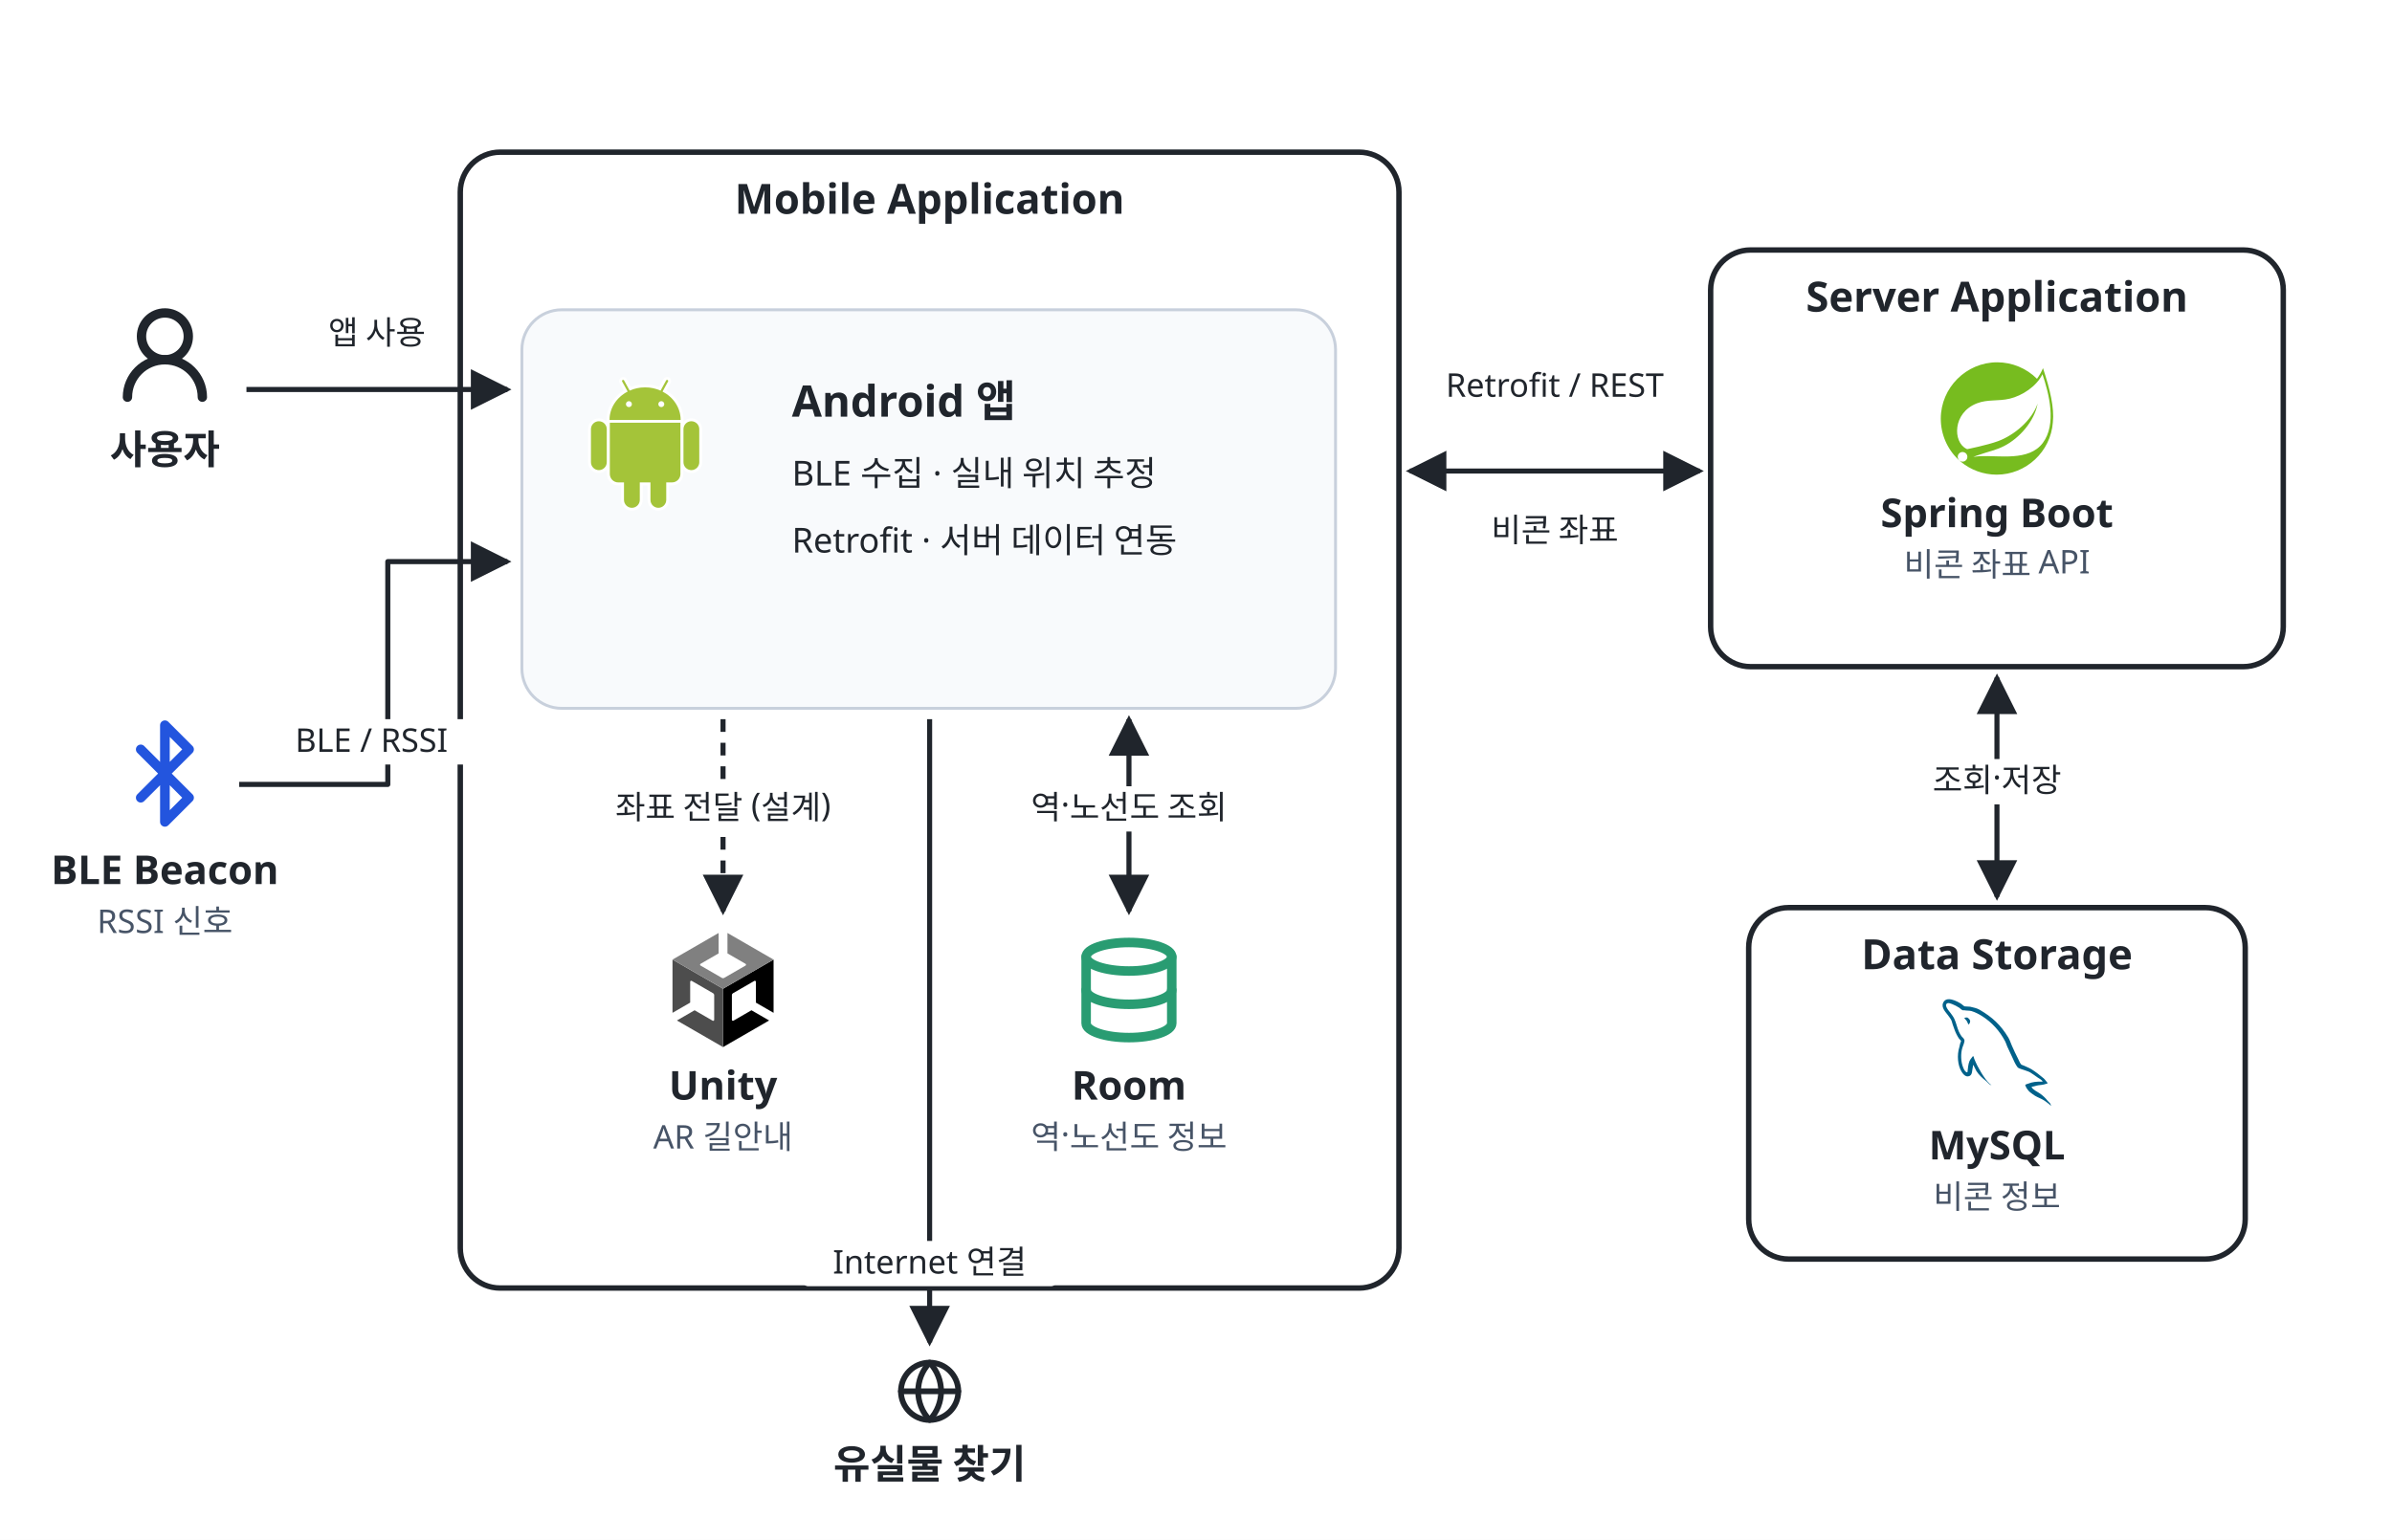
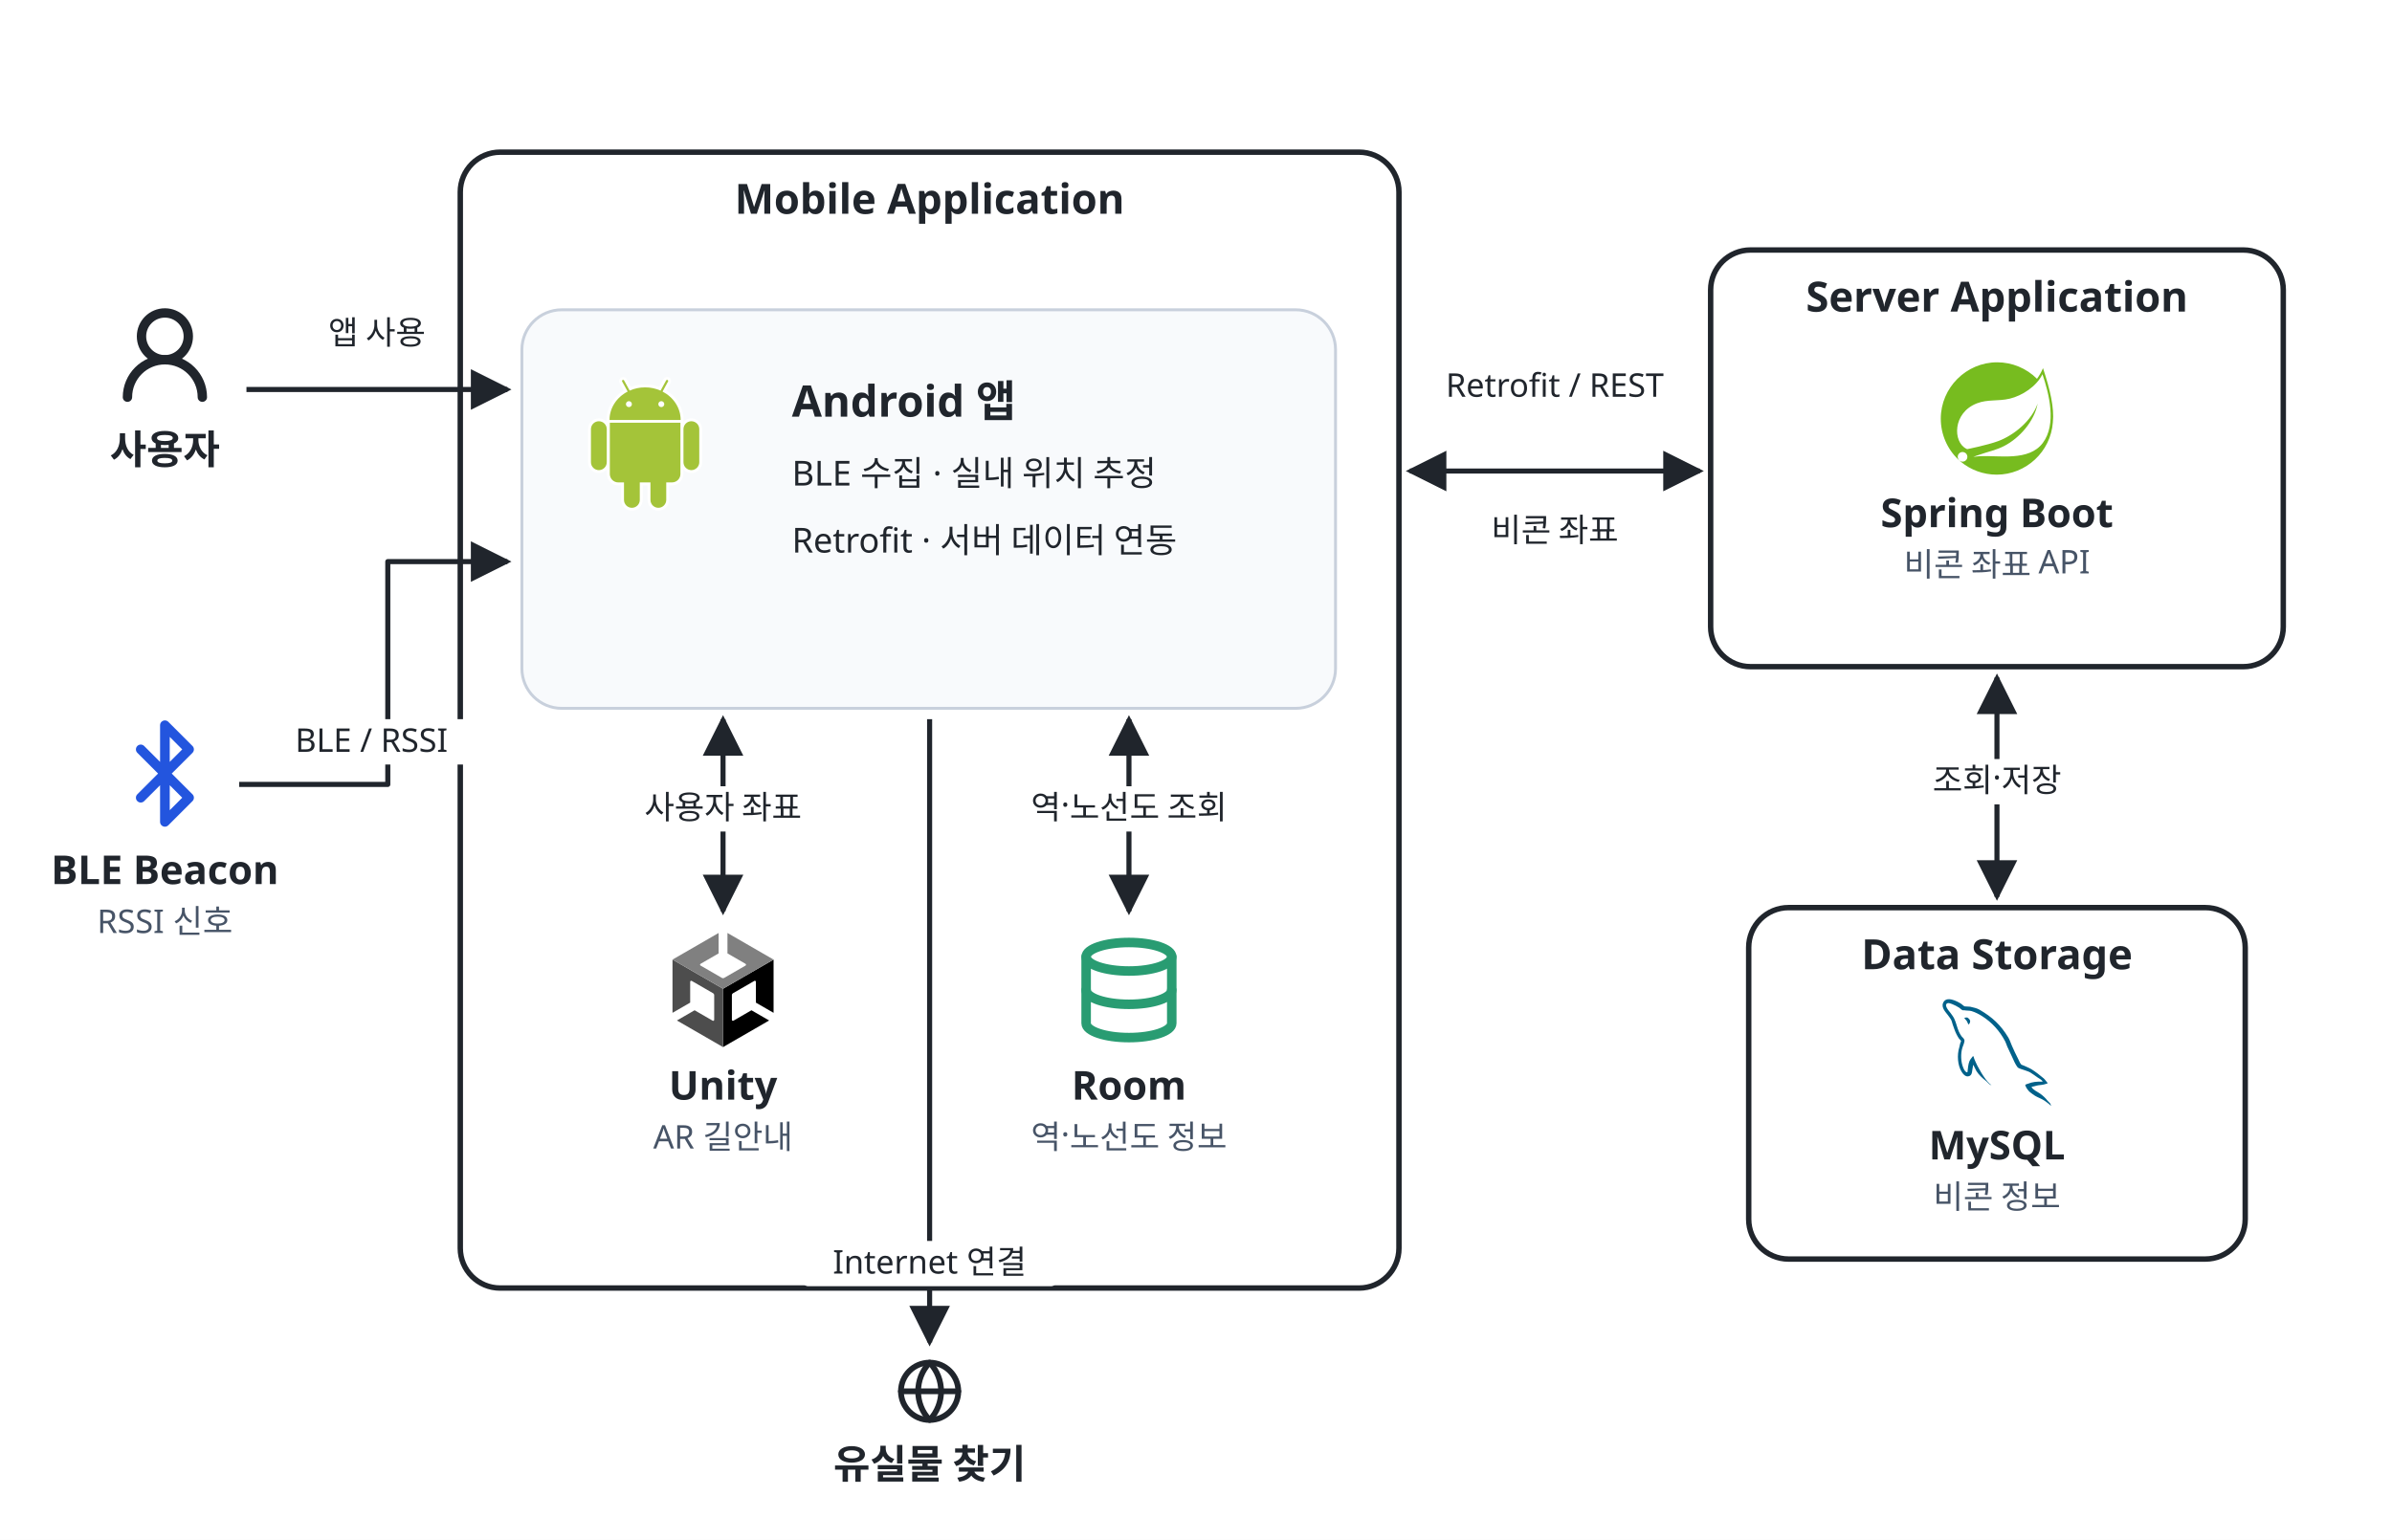
<svg xmlns="http://www.w3.org/2000/svg" width="1320" height="850" viewBox="0 0 1320 850" role="img" aria-labelledby="title desc">
  <defs>
    <marker id="arrow" viewBox="0 0 10 10" refX="9" refY="5" markerWidth="8" markerHeight="8" orient="auto-start-reverse">
      <path d="M 0 0 L 10 5 L 0 10 Z" fill="#20252c" />
    </marker>
    <marker id="arrow-start" viewBox="0 0 10 10" refX="1" refY="5" markerWidth="8" markerHeight="8" orient="auto">
      <path d="M 10 0 L 0 5 L 10 10 Z" fill="#20252c" />
    </marker>
    <symbol id="icon-android" viewBox="0 0 128 128">
      <g>
        <path fill="#fff" d="M21.012 91.125c-5.538.003-10.038-4.503-10.039-10.04l-.002-30.739c-.002-5.532 4.497-10.037 10.028-10.038 2.689-.002 5.207 1.041 7.105 2.937s2.942 4.418 2.944 7.099l-.003 30.74a9.924 9.924 0 01-2.931 7.094 9.962 9.962 0 01-7.102 2.947m-.008-48.12c-4.053-.002-7.338 3.291-7.339 7.341l.005 30.736a7.347 7.347 0 007.341 7.348 7.338 7.338 0 007.339-7.347V50.342a7.345 7.345 0 00-7.346-7.337" />
        <path fill="#fff" d="M99.742 44.527l-2.698-.001-66.119.009-2.699.001-.002-2.699c-.006-11.08 6.03-21.385 15.917-27.473l-3.844-7.017c-.47-.822-.588-1.863-.314-2.815a3.732 3.732 0 011.814-2.239 3.605 3.605 0 011.759-.447c1.362 0 2.609.739 3.267 1.933l4.023 7.329a37.842 37.842 0 0113.099-2.305c4.606-.002 9.023.777 13.204 2.311l4.017-7.341a3.711 3.711 0 013.263-1.932 3.712 3.712 0 011.761.438A3.706 3.706 0 0188 4.524a3.69 3.69 0 01-.318 2.832l-3.842 7.013c9.871 6.101 15.9 16.398 15.899 27.459l.003 2.699zM80.196 15.403l5.123-9.355a1.019 1.019 0 10-1.783-.981l-5.176 9.45c-4.354-1.934-9.229-3.021-14.382-3.016-5.142-.005-10.008 1.078-14.349 3.005l-5.181-9.429a1.009 1.009 0 00-1.379-.405c-.497.266-.68.891-.403 1.379l5.125 9.348c-10.07 5.194-16.874 15.084-16.868 26.439l66.118-.008c.003-11.351-6.789-21.221-16.845-26.427M48.94 29.86a2.772 2.772 0 01.003-5.545 2.78 2.78 0 012.775 2.774 2.775 2.775 0 01-2.778 2.771m30.107-.006a2.767 2.767 0 01-2.772-2.771 2.788 2.788 0 012.773-2.778 2.79 2.79 0 012.767 2.779 2.769 2.769 0 01-2.768 2.77m-27.336 96.305c-5.533-.001-10.036-4.501-10.037-10.038l-.002-13.567-2.638.003a10.453 10.453 0 01-7.448-3.082 10.437 10.437 0 01-3.083-7.452l-.01-47.627v-2.701h2.699l65.623-.01 2.7-.002v2.699l.007 47.633c.001 5.809-4.725 10.536-10.532 10.535l-2.654.002.003 13.562c0 5.534-4.502 10.039-10.033 10.039a9.933 9.933 0 01-7.098-2.937 9.952 9.952 0 01-2.947-7.096v-13.568H61.75v13.565c-.002 5.535-4.503 10.043-10.039 10.042" />
        <path fill="#fff" d="M31.205 92.022a7.82 7.82 0 007.831 7.837h5.333l.006 16.264c-.001 4.05 3.289 7.341 7.335 7.342a7.342 7.342 0 007.338-7.348l.001-16.259 9.909-.003-.001 16.263c.004 4.051 3.298 7.346 7.343 7.338 4.056.003 7.344-3.292 7.343-7.344l-.005-16.259 5.353-.001c4.319.001 7.832-3.508 7.832-7.837l-.009-47.635-65.621.012.012 47.63zm75.791-.91c-5.536.001-10.039-4.498-10.038-10.036l-.008-30.738c.002-5.537 4.498-10.041 10.031-10.041 5.54-.001 10.046 4.502 10.045 10.038l.003 30.736c.001 5.534-4.498 10.042-10.033 10.041m-.01-48.116c-4.053-.004-7.337 3.287-7.337 7.342l.003 30.737a7.336 7.336 0 007.342 7.34 7.338 7.338 0 007.338-7.343l-.008-30.736a7.335 7.335 0 00-7.338-7.34" />
        <path fill="#A4C439" d="M21.004 43.005c-4.053-.002-7.338 3.291-7.339 7.341l.005 30.736a7.338 7.338 0 007.342 7.343 7.33 7.33 0 007.338-7.342V50.342a7.345 7.345 0 00-7.346-7.337m59.192-27.602l5.123-9.355a1.023 1.023 0 00-.401-1.388 1.022 1.022 0 00-1.382.407l-5.175 9.453c-4.354-1.938-9.227-3.024-14.383-3.019-5.142-.005-10.013 1.078-14.349 3.005l-5.181-9.429a1.01 1.01 0 00-1.378-.406 1.007 1.007 0 00-.404 1.38l5.125 9.349c-10.07 5.193-16.874 15.083-16.868 26.438l66.118-.008c.003-11.351-6.789-21.221-16.845-26.427M48.94 29.86a2.772 2.772 0 01.003-5.545 2.78 2.78 0 012.775 2.774 2.775 2.775 0 01-2.778 2.771m30.107-.006a2.77 2.77 0 01-2.772-2.771 2.793 2.793 0 012.773-2.778 2.79 2.79 0 012.767 2.779 2.767 2.767 0 01-2.768 2.77M31.193 44.392l.011 47.635a7.822 7.822 0 007.832 7.831l5.333.002.006 16.264c-.001 4.05 3.291 7.342 7.335 7.342 4.056 0 7.342-3.295 7.343-7.347l-.004-16.26 9.909-.003.004 16.263c0 4.047 3.293 7.346 7.338 7.338 4.056.003 7.344-3.292 7.343-7.344l-.005-16.259 5.352-.004a7.835 7.835 0 007.836-7.834l-.009-47.635-65.624.011zm83.134 5.943a7.338 7.338 0 00-7.341-7.339c-4.053-.004-7.337 3.287-7.337 7.342l.006 30.738a7.334 7.334 0 007.339 7.339 7.337 7.337 0 007.338-7.343l-.005-30.737z" />
      </g>
    </symbol>
    <symbol id="icon-bluetooth" viewBox="0 0 24 24">
      <g fill="none" stroke="currentColor" stroke-width="2" stroke-linecap="round" stroke-linejoin="round">
        <path d="m7 7 10 10-5 5V2l5 5L7 17" />
      </g>
    </symbol>
    <symbol id="icon-database" viewBox="0 0 24 24">
      <g fill="none" stroke="currentColor" stroke-width="2" stroke-linecap="round" stroke-linejoin="round">
        <ellipse cx="12" cy="5" rx="9" ry="3" />
        <path d="M3 5V19A9 3 0 0 0 21 19V5" />
        <path d="M3 12A9 3 0 0 0 21 12" />
      </g>
    </symbol>
    <symbol id="icon-globe" viewBox="0 0 24 24">
      <g fill="none" stroke="currentColor" stroke-width="2" stroke-linecap="round" stroke-linejoin="round">
        <circle cx="12" cy="12" r="10" />
        <path d="M12 2a14.5 14.5 0 0 0 0 20 14.5 14.5 0 0 0 0-20" />
        <path d="M2 12h20" />
      </g>
    </symbol>
    <symbol id="icon-mysql" viewBox="0 0 128 128">
      <g>
        <path fill="#00618A" d="M117.688 98.242c-6.973-.191-12.297.461-16.852 2.379-1.293.547-3.355.559-3.566 2.18.711.746.82 1.859 1.387 2.777 1.086 1.754 2.922 4.113 4.559 5.352 1.789 1.348 3.633 2.793 5.551 3.961 3.414 2.082 7.223 3.27 10.504 5.352 1.938 1.23 3.859 2.777 5.75 4.164.934.684 1.563 1.75 2.773 2.18v-.195c-.637-.812-.801-1.93-1.387-2.777l-2.578-2.578c-2.52-3.344-5.719-6.281-9.117-8.719-2.711-1.949-8.781-4.578-9.91-7.73l-.199-.199c1.922-.219 4.172-.914 5.949-1.391 2.98-.797 5.645-.59 8.719-1.387l4.164-1.187v-.793c-1.555-1.594-2.664-3.707-4.359-5.152-4.441-3.781-9.285-7.555-14.273-10.703-2.766-1.746-6.184-2.883-9.117-4.363-.988-.496-2.719-.758-3.371-1.586-1.539-1.961-2.379-4.449-3.566-6.738-2.488-4.793-4.93-10.023-7.137-15.066-1.504-3.437-2.484-6.828-4.359-9.91-9-14.797-18.687-23.73-33.695-32.508-3.195-1.867-7.039-2.605-11.102-3.57l-6.543-.395c-1.332-.555-2.715-2.184-3.965-2.977C16.977 3.52 4.223-3.312.539 5.672-1.785 11.34 4.016 16.871 6.09 19.746c1.457 2.012 3.32 4.273 4.359 6.539.688 1.492.805 2.984 1.391 4.559 1.438 3.883 2.695 8.109 4.559 11.695.941 1.816 1.98 3.727 3.172 5.352.727.996 1.98 1.438 2.18 2.973-1.227 1.715-1.297 4.375-1.984 6.543-3.098 9.77-1.926 21.91 2.578 29.137 1.383 2.223 4.641 6.98 9.117 5.156 3.918-1.598 3.043-6.539 4.164-10.902.254-.988.098-1.715.594-2.379v.199l3.57 7.133c2.641 4.254 7.324 8.699 11.297 11.699 2.059 1.555 3.68 4.242 6.344 5.152v-.199h-.199c-.516-.805-1.324-1.137-1.98-1.781-1.551-1.523-3.277-3.414-4.559-5.156-3.613-4.902-6.805-10.27-9.711-15.855-1.391-2.668-2.598-5.609-3.77-8.324-.453-1.047-.445-2.633-1.387-3.172-1.281 1.988-3.172 3.598-4.164 5.945-1.582 3.754-1.789 8.336-2.375 13.082-.348.125-.195.039-.398.199-2.762-.668-3.73-3.508-4.758-5.949-2.594-6.164-3.078-16.09-.793-23.191.59-1.836 3.262-7.617 2.18-9.316-.516-1.691-2.219-2.672-3.172-3.965-1.18-1.598-2.355-3.703-3.172-5.551-2.125-4.805-3.113-10.203-5.352-15.062-1.07-2.324-2.875-4.676-4.359-6.738-1.645-2.289-3.484-3.977-4.758-6.742-.453-.984-1.066-2.559-.398-3.566.215-.684.516-.969 1.191-1.191 1.148-.887 4.352.297 5.547.793 3.18 1.32 5.832 2.578 8.527 4.363 1.289.855 2.598 2.512 4.16 2.973h1.785c2.789.641 5.914.195 8.523.988 4.609 1.402 8.738 3.582 12.488 5.949 11.422 7.215 20.766 17.48 27.156 29.734 1.027 1.973 1.473 3.852 2.379 5.945 1.824 4.219 4.125 8.559 5.941 12.688 1.816 4.113 3.582 8.27 6.148 11.695 1.348 1.801 6.551 2.766 8.918 3.766 1.66.699 4.379 1.43 5.949 2.379 3 1.809 5.906 3.965 8.723 5.945 1.402.992 5.73 3.168 5.945 4.957zm-88.605-75.52c-1.453-.027-2.48.156-3.566.395v.199h.195c.695 1.422 1.918 2.34 2.777 3.566l1.98 4.164.199-.195c1.227-.867 1.789-2.25 1.781-4.363-.492-.52-.562-1.164-.992-1.785-.562-.824-1.66-1.289-2.375-1.98zm0 0" />
      </g>
    </symbol>
    <symbol id="icon-spring" viewBox="0 0 128 128">
      <g>
        <path d="M116.452 6.643a59.104 59.104 0 01-6.837 12.136A64.249 64.249 0 0064.205-.026C28.984-.026 0 28.982 0 64.242a64.316 64.316 0 0019.945 46.562l2.368 2.1a64.22 64.22 0 0041.358 15.122c33.487 0 61.637-26.24 64.021-59.683 1.751-16.371-3.051-37.077-11.24-61.7zM29.067 111.17a5.5 5.5 0 01-4.269 2.034c-3.018 0-5.487-2.484-5.487-5.502 0-3.017 2.485-5.501 5.487-5.501 1.25 0 2.485.433 3.452 1.234 2.351 1.9 2.718 5.384.817 7.735zm87.119-19.238c-15.843 21.122-49.68 14.003-71.376 15.02 0 0-3.852.234-7.721.867 0 0 1.45-.617 3.335-1.334 15.226-5.301 22.43-6.335 31.685-11.086 17.427-8.869 34.654-28.274 38.24-48.463-6.637 19.422-26.75 36.11-45.077 42.895-12.557 4.635-35.238 9.136-35.238 9.136l-.917-.484c-15.442-7.518-15.91-40.977 12.157-51.78 12.291-4.735 24.048-2.134 37.323-5.302 14.175-3.367 30.568-14.004 37.238-27.874 7.471 22.19 16.46 56.932.35 78.405z" fill="#77bc1f" />
      </g>
    </symbol>
    <symbol id="icon-unity" viewBox="0 0 128 128">
      <g>
        <path d="m63.991 128 51.702-29.855-19.817-11.461-20.26 11.704a1.151 1.151 0 0 1-1.125-.009 1.145 1.145 0 0 1-.568-.975V69.608c0-.819.424-1.56 1.133-1.968L99.13 53.737a1.119 1.119 0 0 1 1.124.009c.352.195.572.564.576.966V78.11l19.83 11.454V29.855L63.99 62.566Zm0 0" />
        <path fill="#4d4d4d" d="m52.397 98.401-20.27-11.718-19.832 11.46L63.991 128V62.566L7.34 29.854V89.56l19.825-11.45V54.714c.009-.401.225-.77.572-.966a1.13 1.13 0 0 1 1.13-.009L52.953 67.64a2.275 2.275 0 0 1 1.133 1.97v27.8a1.156 1.156 0 0 1-.565.98 1.131 1.131 0 0 1-1.124.012" />
        <path fill="gray" d="M68.959 0v22.9L89.22 34.597c.348.203.555.576.555.984 0 .403-.212.772-.555.975L65.137 50.468a2.302 2.302 0 0 1-2.27 0L38.791 36.556a1.122 1.122 0 0 1-.56-.975 1.127 1.127 0 0 1 .56-.984L59.048 22.9V0L7.339 29.855l56.652 32.711 56.665-32.71Zm0 0" />
      </g>
    </symbol>
    <symbol id="icon-user-round" viewBox="0 0 24 24">
      <g fill="none" stroke="currentColor" stroke-width="2" stroke-linecap="round" stroke-linejoin="round">
        <circle cx="12" cy="8" r="5" />
        <path d="M20 21a8 8 0 0 0-16 0" />
      </g>
    </symbol>
  </defs>
  <rect width="1320" height="850" fill="#fff" />
  <g font-family="Segoe UI, Apple SD Gothic Neo, Malgun Gothic, sans-serif">
    <rect x="254" y="84" width="518" height="627" rx="22" fill="#fff" stroke="#20252c" stroke-width="3" />
    <text x="513.0" y="118" text-anchor="middle" font-size="23" font-weight="700" fill="#20252c">Mobile Application</text>
    <use href="#icon-user-round" x="60.0" y="165" width="62" height="62" color="#20252c" />
    <text x="91" y="256" text-anchor="middle" font-size="22" font-weight="700" fill="#20252c">사용자</text>
    <use href="#icon-bluetooth" x="59.0" y="395" width="64" height="64" color="#2355de" />
    <text x="91" y="488" text-anchor="middle" font-size="22" font-weight="700" fill="#20252c">BLE Beacon</text>
    <text x="91" y="515" text-anchor="middle" font-size="18" font-weight="400" fill="#475467">RSSI 신호</text>
    <rect x="288" y="171" width="449" height="220" rx="22" fill="#f8fafc" stroke="#c8d0dc" stroke-width="1.6" />
    <use href="#icon-android" x="318" y="207" width="76" height="76" color="#20252c" />
    <text x="437" y="230" text-anchor="start" font-size="24" font-weight="700" fill="#20252c">Android 앱</text>
    <text x="437" y="268" text-anchor="start" font-size="19" font-weight="400" fill="#20252c">BLE 수집 · 실내 위치 추정</text>
    <text x="437" y="305" text-anchor="start" font-size="19" font-weight="400" fill="#20252c">Retrofit · 서버 데이터 연동</text>
    <path d="M 136 215 L 280 215" fill="none" stroke="#20252c" stroke-width="2.8" stroke-linejoin="round" marker-end="url(#arrow)" />
    <rect x="169.5" y="172" width="77" height="25" rx="3" fill="#fff" />
    <text x="208" y="190" text-anchor="middle" font-size="18" font-weight="400" fill="#20252c">앱 사용</text>
    <path d="M 132 433 L 214 433 L 214 310 L 280 310" fill="none" stroke="#20252c" stroke-width="2.8" stroke-linejoin="round" marker-end="url(#arrow)" />
    <rect x="147.0" y="397" width="116" height="25" rx="3" fill="#fff" />
    <text x="205" y="415" text-anchor="middle" font-size="18" font-weight="400" fill="#20252c">BLE / RSSI</text>
    <use href="#icon-unity" x="367.5" y="515" width="63" height="63" color="#20252c" />
    <text x="399" y="607" text-anchor="middle" font-size="22" font-weight="700" fill="#20252c">Unity</text>
    <text x="399" y="634" text-anchor="middle" font-size="18" font-weight="400" fill="#475467">AR 길안내</text>
    <use href="#icon-database" x="591.5" y="515" width="63" height="63" color="#299c72" />
    <text x="623" y="607" text-anchor="middle" font-size="22" font-weight="700" fill="#20252c">Room</text>
    <text x="623" y="634" text-anchor="middle" font-size="18" font-weight="400" fill="#475467">역·노선도 정보</text>
-     <path d="M 399 397 L 399 503" fill="none" stroke="#20252c" stroke-width="2.8" stroke-linejoin="round" marker-end="url(#arrow)" stroke-dasharray="7 6" />
-     <rect x="320.0" y="434" width="158" height="25" rx="3" fill="#fff" />
-     <text x="399" y="452" text-anchor="middle" font-size="18" font-weight="400" fill="#20252c">좌표 전달 (설계)</text>
+     <path d="M 399 397 L 399 503" fill="none" stroke="#20252c" stroke-width="2.8" stroke-linejoin="round" marker-end="url(#arrow)" marker-start="url(#arrow-start)" />
+     <rect x="343.5" y="434" width="111" height="25" rx="3" fill="#fff" />
+     <text x="399" y="452" text-anchor="middle" font-size="18" font-weight="400" fill="#20252c">사용자 좌표</text>
    <path d="M 623 397 L 623 503" fill="none" stroke="#20252c" stroke-width="2.8" stroke-linejoin="round" marker-end="url(#arrow)" marker-start="url(#arrow-start)" />
    <rect x="550.5" y="434" width="145" height="25" rx="3" fill="#fff" />
    <text x="623" y="452" text-anchor="middle" font-size="18" font-weight="400" fill="#20252c">역·노선도 조회</text>
    <rect x="944" y="138" width="316" height="230" rx="22" fill="#fff" stroke="#20252c" stroke-width="3" />
    <text x="1102.0" y="172" text-anchor="middle" font-size="23" font-weight="700" fill="#20252c">Server Application</text>
    <use href="#icon-spring" x="1071.0" y="200" width="62" height="62" color="#20252c" />
    <text x="1102" y="291" text-anchor="middle" font-size="22" font-weight="700" fill="#20252c">Spring Boot</text>
    <text x="1102" y="318" text-anchor="middle" font-size="18" font-weight="400" fill="#475467">비콘 좌표 API</text>
    <path d="M 778 260 L 938 260" fill="none" stroke="#20252c" stroke-width="2.8" stroke-linejoin="round" marker-end="url(#arrow)" marker-start="url(#arrow-start)" />
    <rect x="775.0" y="201" width="166" height="25" rx="3" fill="#fff" />
    <text x="858" y="219" text-anchor="middle" font-size="18" font-weight="400" fill="#20252c">Retrofit / REST</text>
    <text x="858" y="299" text-anchor="middle" font-size="18" font-weight="400" fill="#20252c">비콘 좌표</text>
    <rect x="965" y="501" width="274" height="194" rx="22" fill="#fff" stroke="#20252c" stroke-width="3" />
    <text x="1102.0" y="535" text-anchor="middle" font-size="23" font-weight="700" fill="#20252c">Data Storage</text>
    <use href="#icon-mysql" x="1072.0" y="551" width="60" height="60" color="#20252c" />
    <text x="1102" y="640" text-anchor="middle" font-size="22" font-weight="700" fill="#20252c">MySQL</text>
    <text x="1102" y="667" text-anchor="middle" font-size="18" font-weight="400" fill="#475467">비콘 정보</text>
    <path d="M 1102 374 L 1102 495" fill="none" stroke="#20252c" stroke-width="2.8" stroke-linejoin="round" marker-end="url(#arrow)" marker-start="url(#arrow-start)" />
    <rect x="1051.5" y="419" width="101" height="25" rx="3" fill="#fff" />
    <text x="1102" y="437" text-anchor="middle" font-size="18" font-weight="400" fill="#20252c">조회·저장</text>
    <use href="#icon-globe" x="494.0" y="749" width="38" height="38" color="#20252c" />
    <text x="513" y="816" text-anchor="middle" font-size="22" font-weight="700" fill="#20252c">유실물 찾기</text>
    <path d="M 513 397 L 513 741" fill="none" stroke="#20252c" stroke-width="2.8" stroke-linejoin="round" marker-end="url(#arrow)" />
    <rect x="443.0" y="685" width="140" height="25" rx="3" fill="#fff" />
    <text x="513" y="703" text-anchor="middle" font-size="18" font-weight="400" fill="#20252c">Internet 연결</text>
  </g>
</svg>
